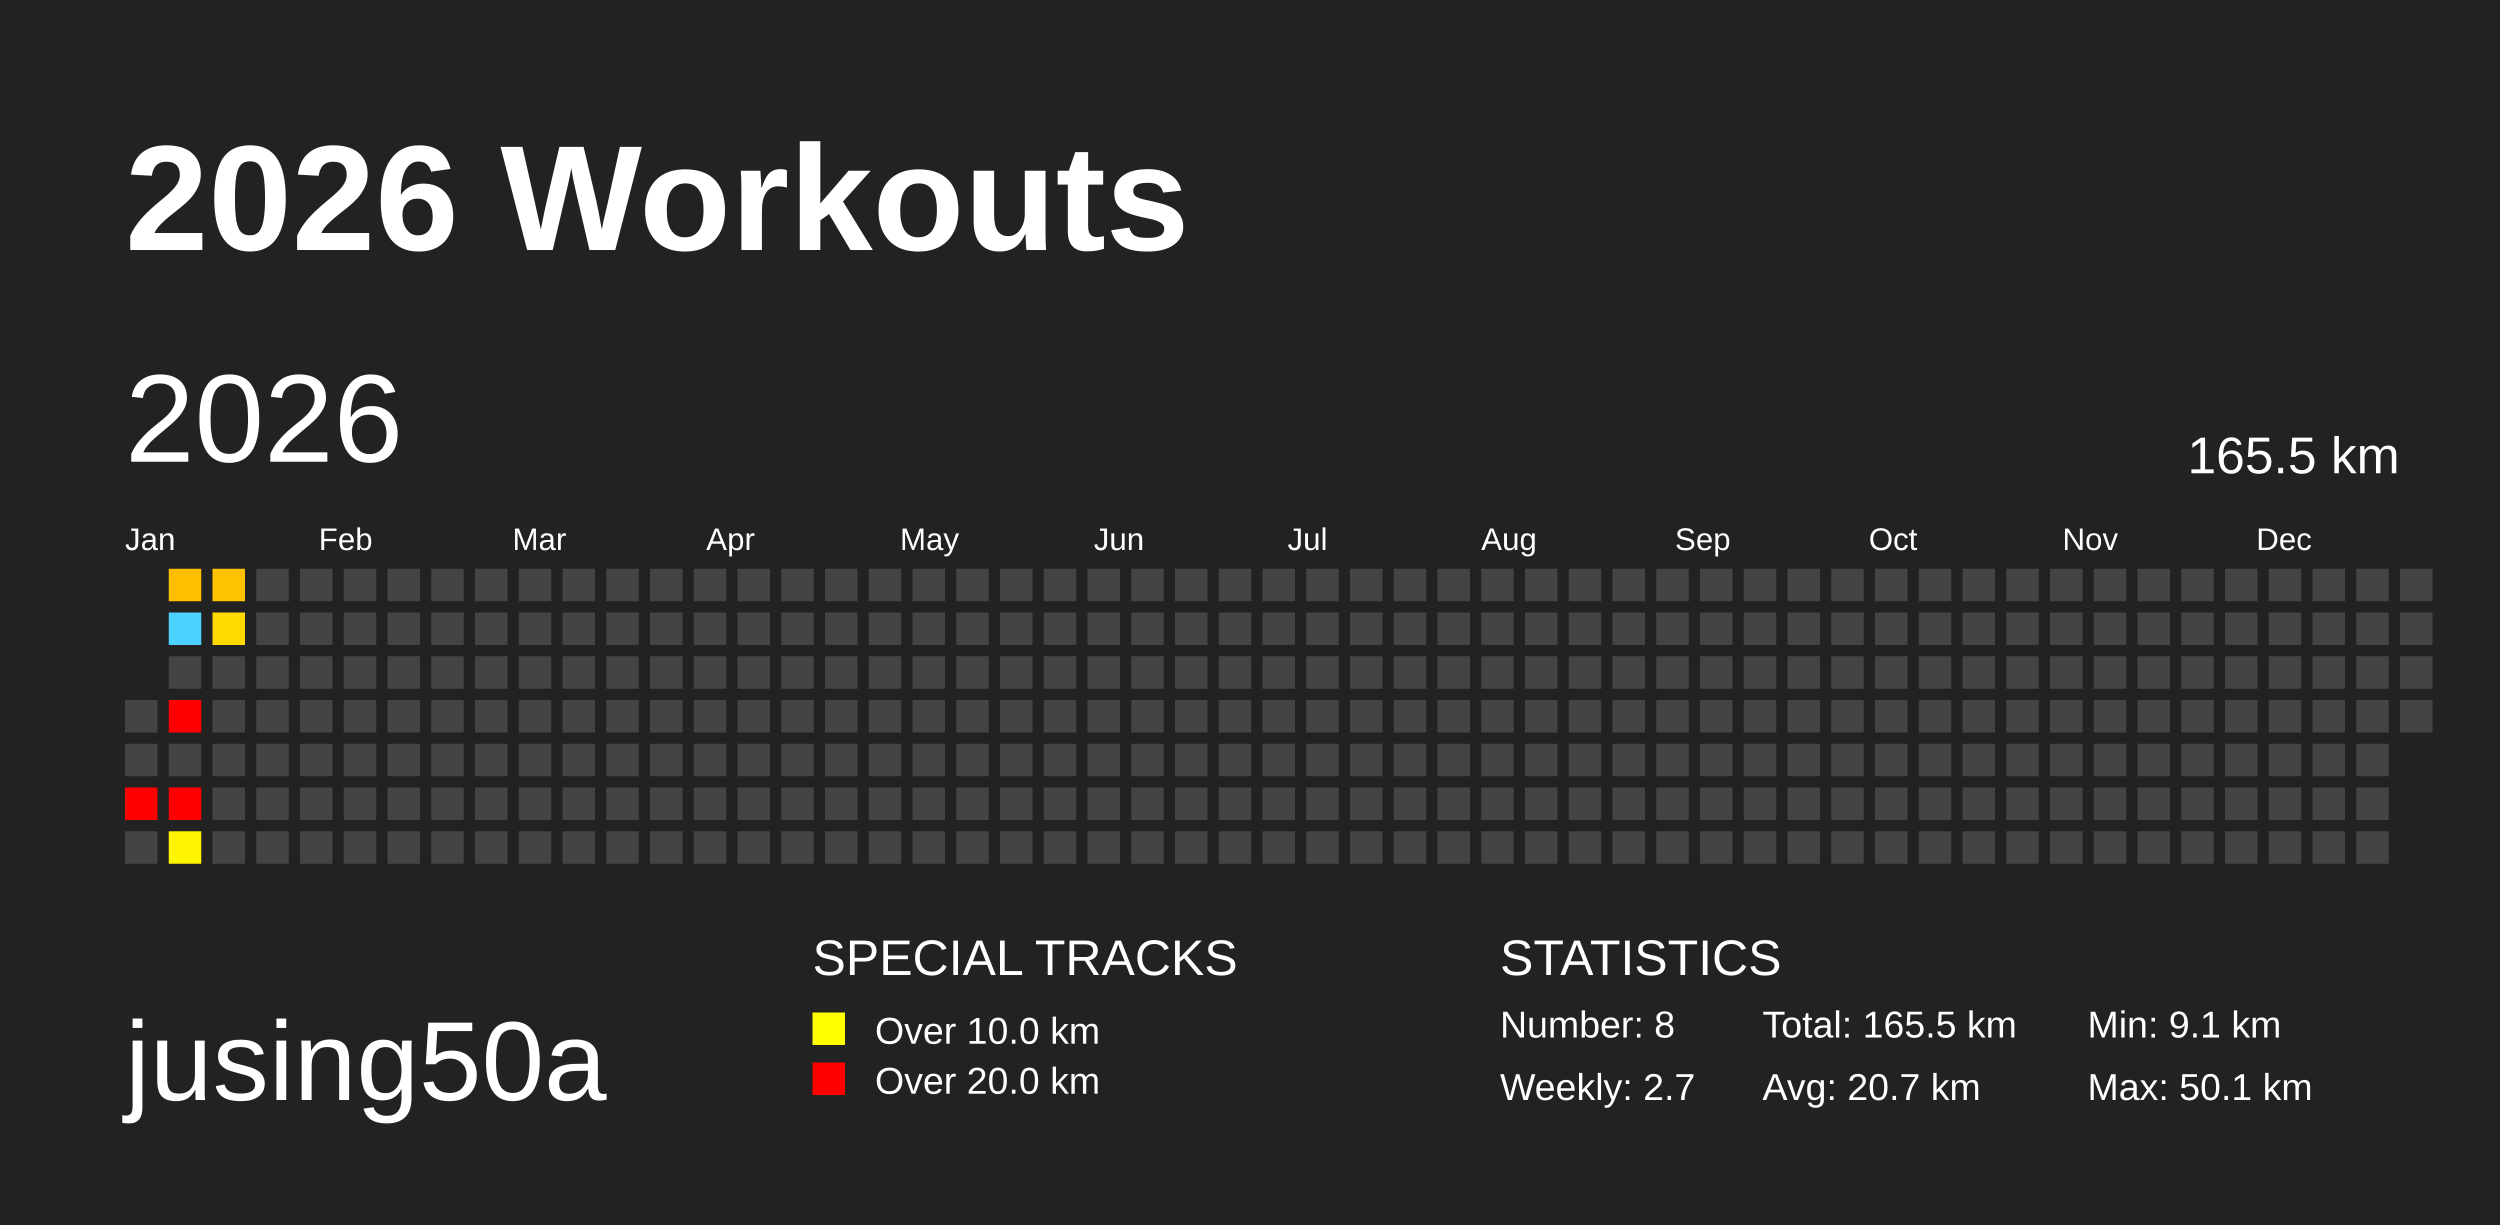
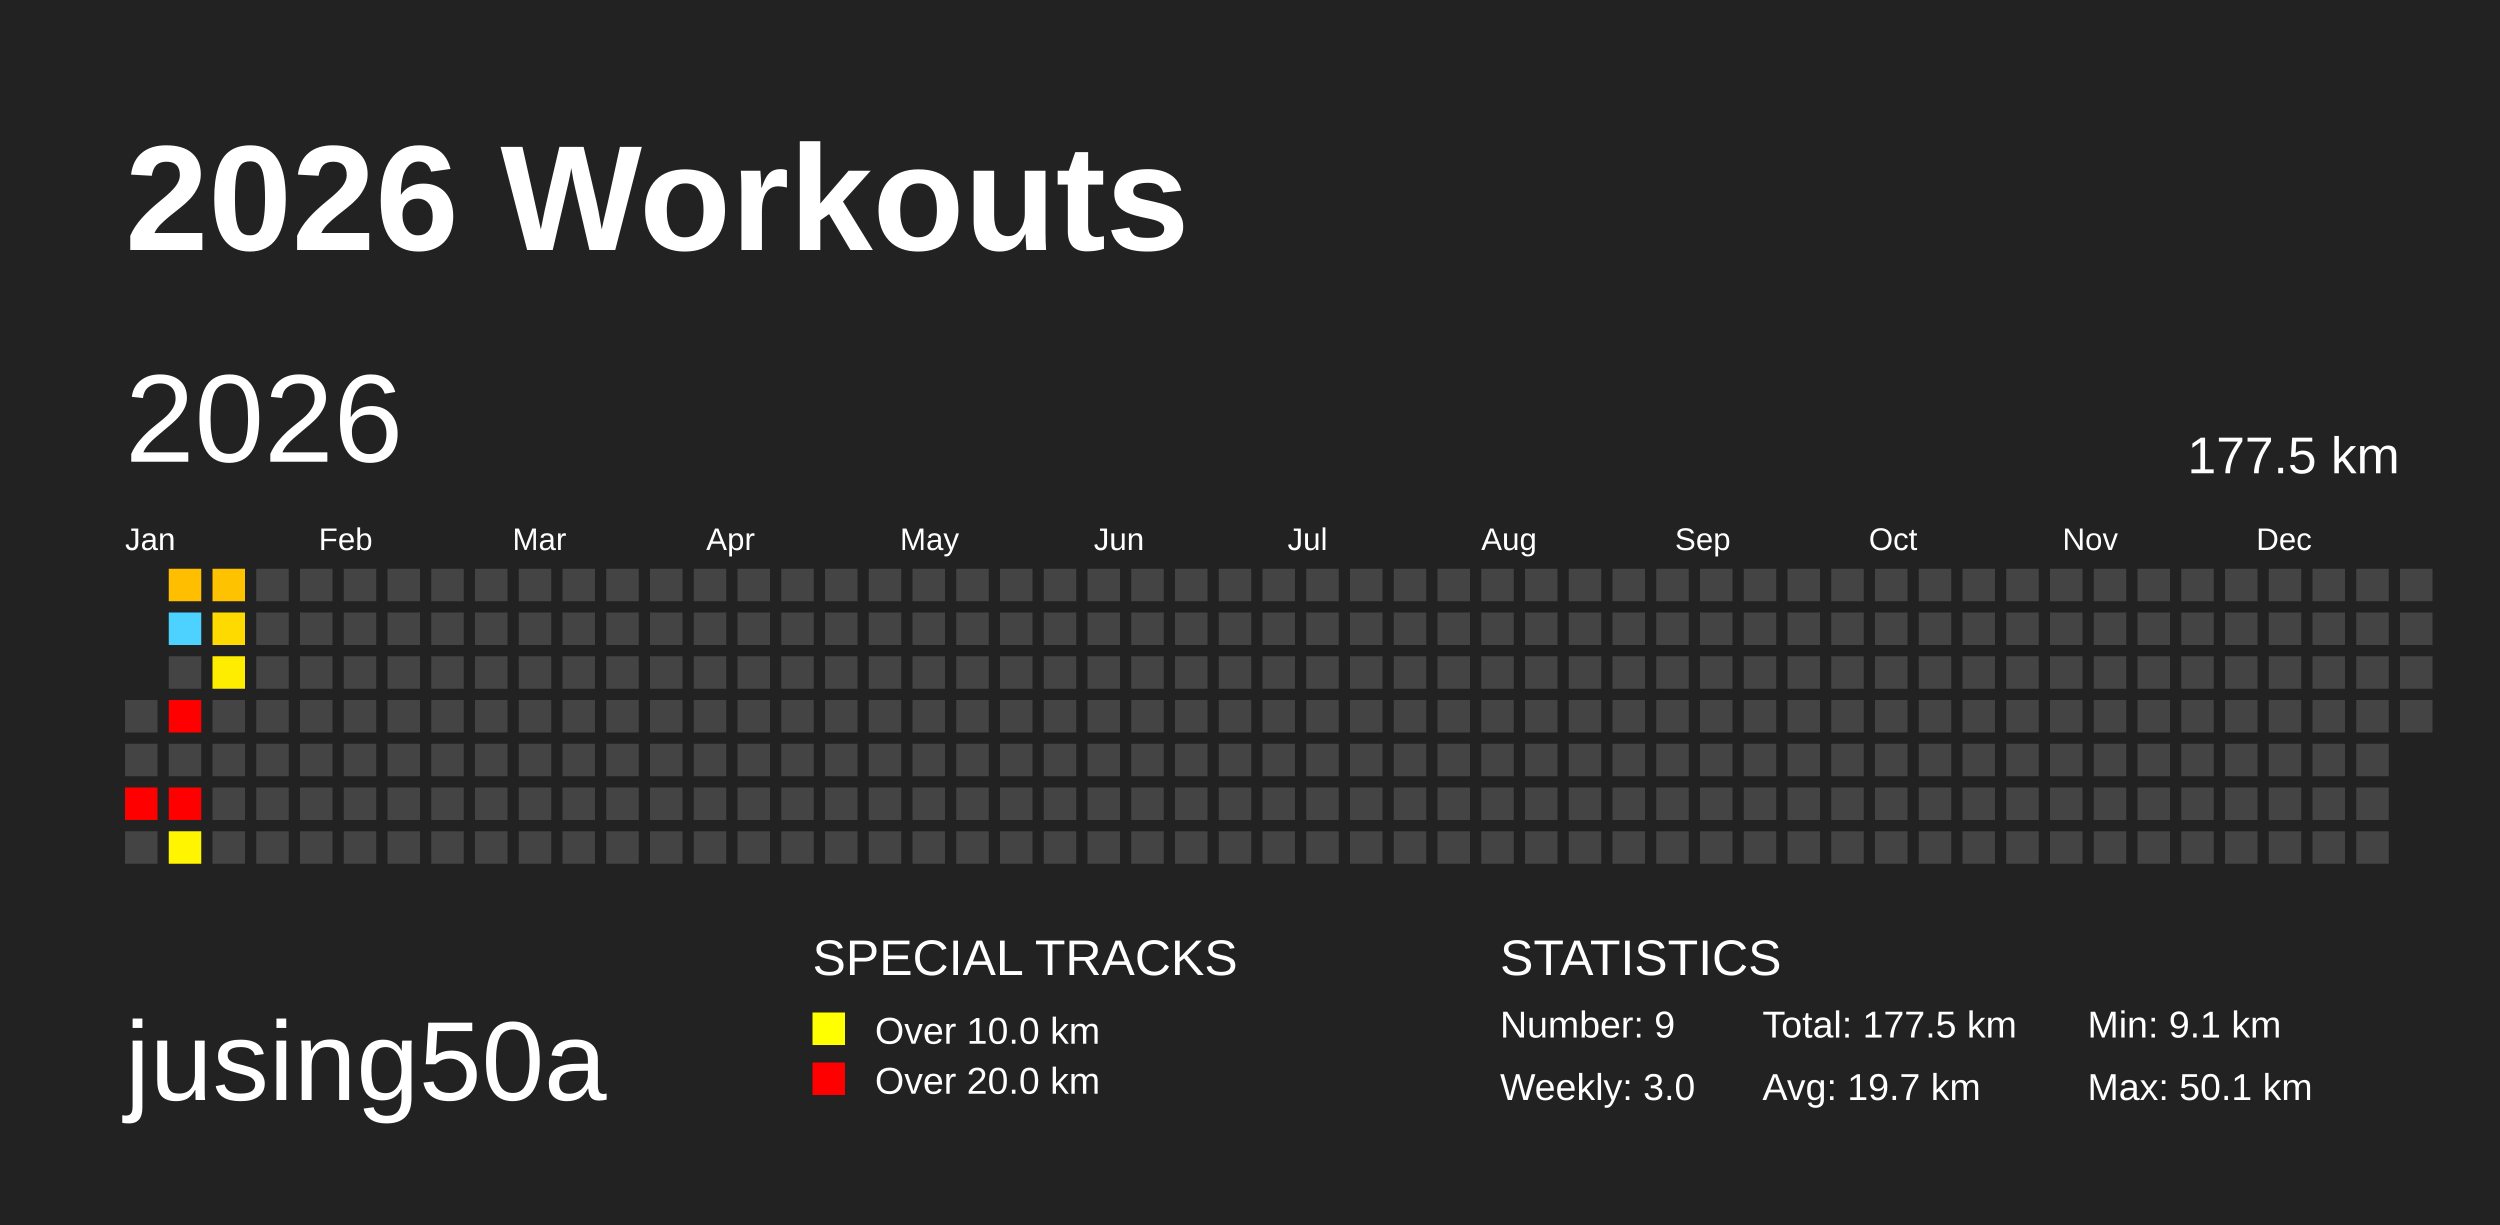
<svg xmlns="http://www.w3.org/2000/svg" baseProfile="full" height="98mm" version="1.1" viewBox="0,0,200,98" width="200mm">
  <defs />
  <rect fill="#222222" height="98" width="200" x="0" y="0" />
  <text fill="#FFFFFF" style="font-size:12px; font-family:Arial; font-weight:bold;" x="10" y="20">2026 Workouts</text>
  <text fill="#FFFFFF" style="font-size:9px; font-family:Arial" x="10" y="88">jusing50a</text>
  <text fill="#FFFFFF" style="font-size:4px; font-family:Arial" x="65" y="78">SPECIAL TRACKS</text>
  <rect fill="yellow" height="2.6" width="2.6" x="65" y="81" />
  <text fill="#FFFFFF" style="font-size:3px; font-family:Arial" x="70" y="83.5">Over 10.0 km</text>
  <rect fill="red" height="2.6" width="2.6" x="65" y="85" />
  <text fill="#FFFFFF" style="font-size:3px; font-family:Arial" x="70" y="87.5">Over 20.0 km</text>
  <text fill="#FFFFFF" style="font-size:4px; font-family:Arial" x="120" y="78">STATISTICS</text>
-   <text fill="#FFFFFF" style="font-size:3px; font-family:Arial" x="120" y="83">Number: 8</text>
-   <text fill="#FFFFFF" style="font-size:3px; font-family:Arial" x="120" y="88">Weekly: 2.7</text>
-   <text fill="#FFFFFF" style="font-size:3px; font-family:Arial" x="141" y="83">Total: 165.5 km</text>
-   <text fill="#FFFFFF" style="font-size:3px; font-family:Arial" x="141" y="88">Avg: 20.7 km</text>
+   <text fill="#FFFFFF" style="font-size:3px; font-family:Arial" x="120" y="83">Number: 9</text>
+   <text fill="#FFFFFF" style="font-size:3px; font-family:Arial" x="120" y="88">Weekly: 3.0</text>
+   <text fill="#FFFFFF" style="font-size:3px; font-family:Arial" x="141" y="83">Total: 177.5 km</text>
+   <text fill="#FFFFFF" style="font-size:3px; font-family:Arial" x="141" y="88">Avg: 19.7 km</text>
  <text fill="#FFFFFF" style="font-size:3px; font-family:Arial" x="167" y="83">Min: 9.1 km</text>
  <text fill="#FFFFFF" style="font-size:3px; font-family:Arial" x="167" y="88">Max: 50.1 km</text>
  <text dominant-baseline="hanging" fill="#FFFFFF" style="font-size:10.0px; font-family:Arial;" x="10" y="30">2026</text>
-   <text dominant-baseline="hanging" fill="#FFFFFF" style="font-size:4.125px; font-family:Arial;" x="175" y="35">165.5 km</text>
+   <text dominant-baseline="hanging" fill="#FFFFFF" style="font-size:4.125px; font-family:Arial;" x="175" y="35">177.5 km</text>
  <text fill="#FFFFFF" style="font-size:2.5px; font-family:Arial" x="10.0" y="44">Jan</text>
  <text fill="#FFFFFF" style="font-size:2.5px; font-family:Arial" x="25.5" y="44">Feb</text>
  <text fill="#FFFFFF" style="font-size:2.5px; font-family:Arial" x="41.0" y="44">Mar</text>
  <text fill="#FFFFFF" style="font-size:2.5px; font-family:Arial" x="56.5" y="44">Apr</text>
  <text fill="#FFFFFF" style="font-size:2.5px; font-family:Arial" x="72.0" y="44">May</text>
  <text fill="#FFFFFF" style="font-size:2.5px; font-family:Arial" x="87.5" y="44">Jun</text>
  <text fill="#FFFFFF" style="font-size:2.5px; font-family:Arial" x="103.0" y="44">Jul</text>
  <text fill="#FFFFFF" style="font-size:2.5px; font-family:Arial" x="118.5" y="44">Aug</text>
  <text fill="#FFFFFF" style="font-size:2.5px; font-family:Arial" x="134.0" y="44">Sep</text>
  <text fill="#FFFFFF" style="font-size:2.5px; font-family:Arial" x="149.5" y="44">Oct</text>
  <text fill="#FFFFFF" style="font-size:2.5px; font-family:Arial" x="165.0" y="44">Nov</text>
  <text fill="#FFFFFF" style="font-size:2.5px; font-family:Arial" x="180.5" y="44">Dec</text>
  <rect fill="#444444" height="2.6" width="2.6" x="10.0" y="56.0" />
  <rect fill="#444444" height="2.6" width="2.6" x="10.0" y="59.5" />
  <rect fill="red" height="2.6" width="2.6" x="10.0" y="63.0" />
  <rect fill="#444444" height="2.6" width="2.6" x="10.0" y="66.5" />
  <rect fill="#ffbf00" height="2.6" width="2.6" x="13.5" y="45.5" />
  <rect fill="#4dd2ff" height="2.6" width="2.6" x="13.5" y="49.0" />
  <rect fill="#444444" height="2.6" width="2.6" x="13.5" y="52.5" />
  <rect fill="red" height="2.6" width="2.6" x="13.5" y="56.0" />
  <rect fill="#444444" height="2.6" width="2.6" x="13.5" y="59.5" />
  <rect fill="red" height="2.6" width="2.6" x="13.5" y="63.0" />
  <rect fill="#fff500" height="2.6" width="2.6" x="13.5" y="66.5" />
  <rect fill="#ffc200" height="2.6" width="2.6" x="17.0" y="45.5" />
  <rect fill="#ffda00" height="2.6" width="2.6" x="17.0" y="49.0" />
-   <rect fill="#444444" height="2.6" width="2.6" x="17.0" y="52.5" />
+   <rect fill="#ffed00" height="2.6" width="2.6" x="17.0" y="52.5" />
  <rect fill="#444444" height="2.6" width="2.6" x="17.0" y="56.0" />
  <rect fill="#444444" height="2.6" width="2.6" x="17.0" y="59.5" />
  <rect fill="#444444" height="2.6" width="2.6" x="17.0" y="63.0" />
  <rect fill="#444444" height="2.6" width="2.6" x="17.0" y="66.5" />
  <rect fill="#444444" height="2.6" width="2.6" x="20.5" y="45.5" />
  <rect fill="#444444" height="2.6" width="2.6" x="20.5" y="49.0" />
  <rect fill="#444444" height="2.6" width="2.6" x="20.5" y="52.5" />
  <rect fill="#444444" height="2.6" width="2.6" x="20.5" y="56.0" />
  <rect fill="#444444" height="2.6" width="2.6" x="20.5" y="59.5" />
  <rect fill="#444444" height="2.6" width="2.6" x="20.5" y="63.0" />
  <rect fill="#444444" height="2.6" width="2.6" x="20.5" y="66.5" />
  <rect fill="#444444" height="2.6" width="2.6" x="24.0" y="45.5" />
  <rect fill="#444444" height="2.6" width="2.6" x="24.0" y="49.0" />
  <rect fill="#444444" height="2.6" width="2.6" x="24.0" y="52.5" />
  <rect fill="#444444" height="2.6" width="2.6" x="24.0" y="56.0" />
  <rect fill="#444444" height="2.6" width="2.6" x="24.0" y="59.5" />
  <rect fill="#444444" height="2.6" width="2.6" x="24.0" y="63.0" />
  <rect fill="#444444" height="2.6" width="2.6" x="24.0" y="66.5" />
  <rect fill="#444444" height="2.6" width="2.6" x="27.5" y="45.5" />
  <rect fill="#444444" height="2.6" width="2.6" x="27.5" y="49.0" />
  <rect fill="#444444" height="2.6" width="2.6" x="27.5" y="52.5" />
  <rect fill="#444444" height="2.6" width="2.6" x="27.5" y="56.0" />
  <rect fill="#444444" height="2.6" width="2.6" x="27.5" y="59.5" />
  <rect fill="#444444" height="2.6" width="2.6" x="27.5" y="63.0" />
  <rect fill="#444444" height="2.6" width="2.6" x="27.5" y="66.5" />
  <rect fill="#444444" height="2.6" width="2.6" x="31.0" y="45.5" />
  <rect fill="#444444" height="2.6" width="2.6" x="31.0" y="49.0" />
  <rect fill="#444444" height="2.6" width="2.6" x="31.0" y="52.5" />
  <rect fill="#444444" height="2.6" width="2.6" x="31.0" y="56.0" />
  <rect fill="#444444" height="2.6" width="2.6" x="31.0" y="59.5" />
  <rect fill="#444444" height="2.6" width="2.6" x="31.0" y="63.0" />
  <rect fill="#444444" height="2.6" width="2.6" x="31.0" y="66.5" />
  <rect fill="#444444" height="2.6" width="2.6" x="34.5" y="45.5" />
  <rect fill="#444444" height="2.6" width="2.6" x="34.5" y="49.0" />
  <rect fill="#444444" height="2.6" width="2.6" x="34.5" y="52.5" />
  <rect fill="#444444" height="2.6" width="2.6" x="34.5" y="56.0" />
  <rect fill="#444444" height="2.6" width="2.6" x="34.5" y="59.5" />
  <rect fill="#444444" height="2.6" width="2.6" x="34.5" y="63.0" />
  <rect fill="#444444" height="2.6" width="2.6" x="34.5" y="66.5" />
  <rect fill="#444444" height="2.6" width="2.6" x="38.0" y="45.5" />
  <rect fill="#444444" height="2.6" width="2.6" x="38.0" y="49.0" />
  <rect fill="#444444" height="2.6" width="2.6" x="38.0" y="52.5" />
  <rect fill="#444444" height="2.6" width="2.6" x="38.0" y="56.0" />
  <rect fill="#444444" height="2.6" width="2.6" x="38.0" y="59.5" />
  <rect fill="#444444" height="2.6" width="2.6" x="38.0" y="63.0" />
  <rect fill="#444444" height="2.6" width="2.6" x="38.0" y="66.5" />
  <rect fill="#444444" height="2.6" width="2.6" x="41.5" y="45.5" />
  <rect fill="#444444" height="2.6" width="2.6" x="41.5" y="49.0" />
  <rect fill="#444444" height="2.6" width="2.6" x="41.5" y="52.5" />
  <rect fill="#444444" height="2.6" width="2.6" x="41.5" y="56.0" />
  <rect fill="#444444" height="2.6" width="2.6" x="41.5" y="59.5" />
  <rect fill="#444444" height="2.6" width="2.6" x="41.5" y="63.0" />
  <rect fill="#444444" height="2.6" width="2.6" x="41.5" y="66.5" />
  <rect fill="#444444" height="2.6" width="2.6" x="45.0" y="45.5" />
  <rect fill="#444444" height="2.6" width="2.6" x="45.0" y="49.0" />
  <rect fill="#444444" height="2.6" width="2.6" x="45.0" y="52.5" />
  <rect fill="#444444" height="2.6" width="2.6" x="45.0" y="56.0" />
  <rect fill="#444444" height="2.6" width="2.6" x="45.0" y="59.5" />
  <rect fill="#444444" height="2.6" width="2.6" x="45.0" y="63.0" />
  <rect fill="#444444" height="2.6" width="2.6" x="45.0" y="66.5" />
  <rect fill="#444444" height="2.6" width="2.6" x="48.5" y="45.5" />
  <rect fill="#444444" height="2.6" width="2.6" x="48.5" y="49.0" />
  <rect fill="#444444" height="2.6" width="2.6" x="48.5" y="52.5" />
  <rect fill="#444444" height="2.6" width="2.6" x="48.5" y="56.0" />
  <rect fill="#444444" height="2.6" width="2.6" x="48.5" y="59.5" />
  <rect fill="#444444" height="2.6" width="2.6" x="48.5" y="63.0" />
  <rect fill="#444444" height="2.6" width="2.6" x="48.5" y="66.5" />
  <rect fill="#444444" height="2.6" width="2.6" x="52.0" y="45.5" />
  <rect fill="#444444" height="2.6" width="2.6" x="52.0" y="49.0" />
  <rect fill="#444444" height="2.6" width="2.6" x="52.0" y="52.5" />
  <rect fill="#444444" height="2.6" width="2.6" x="52.0" y="56.0" />
  <rect fill="#444444" height="2.6" width="2.6" x="52.0" y="59.5" />
  <rect fill="#444444" height="2.6" width="2.6" x="52.0" y="63.0" />
  <rect fill="#444444" height="2.6" width="2.6" x="52.0" y="66.5" />
  <rect fill="#444444" height="2.6" width="2.6" x="55.5" y="45.5" />
  <rect fill="#444444" height="2.6" width="2.6" x="55.5" y="49.0" />
  <rect fill="#444444" height="2.6" width="2.6" x="55.5" y="52.5" />
  <rect fill="#444444" height="2.6" width="2.6" x="55.5" y="56.0" />
  <rect fill="#444444" height="2.6" width="2.6" x="55.5" y="59.5" />
  <rect fill="#444444" height="2.6" width="2.6" x="55.5" y="63.0" />
  <rect fill="#444444" height="2.6" width="2.6" x="55.5" y="66.5" />
  <rect fill="#444444" height="2.6" width="2.6" x="59.0" y="45.5" />
  <rect fill="#444444" height="2.6" width="2.6" x="59.0" y="49.0" />
  <rect fill="#444444" height="2.6" width="2.6" x="59.0" y="52.5" />
  <rect fill="#444444" height="2.6" width="2.6" x="59.0" y="56.0" />
  <rect fill="#444444" height="2.6" width="2.6" x="59.0" y="59.5" />
  <rect fill="#444444" height="2.6" width="2.6" x="59.0" y="63.0" />
  <rect fill="#444444" height="2.6" width="2.6" x="59.0" y="66.5" />
  <rect fill="#444444" height="2.6" width="2.6" x="62.5" y="45.5" />
  <rect fill="#444444" height="2.6" width="2.6" x="62.5" y="49.0" />
  <rect fill="#444444" height="2.6" width="2.6" x="62.5" y="52.5" />
  <rect fill="#444444" height="2.6" width="2.6" x="62.5" y="56.0" />
  <rect fill="#444444" height="2.6" width="2.6" x="62.5" y="59.5" />
  <rect fill="#444444" height="2.6" width="2.6" x="62.5" y="63.0" />
  <rect fill="#444444" height="2.6" width="2.6" x="62.5" y="66.5" />
  <rect fill="#444444" height="2.6" width="2.6" x="66.0" y="45.5" />
  <rect fill="#444444" height="2.6" width="2.6" x="66.0" y="49.0" />
  <rect fill="#444444" height="2.6" width="2.6" x="66.0" y="52.5" />
  <rect fill="#444444" height="2.6" width="2.6" x="66.0" y="56.0" />
  <rect fill="#444444" height="2.6" width="2.6" x="66.0" y="59.5" />
  <rect fill="#444444" height="2.6" width="2.6" x="66.0" y="63.0" />
  <rect fill="#444444" height="2.6" width="2.6" x="66.0" y="66.5" />
  <rect fill="#444444" height="2.6" width="2.6" x="69.5" y="45.5" />
  <rect fill="#444444" height="2.6" width="2.6" x="69.5" y="49.0" />
  <rect fill="#444444" height="2.6" width="2.6" x="69.5" y="52.5" />
  <rect fill="#444444" height="2.6" width="2.6" x="69.5" y="56.0" />
  <rect fill="#444444" height="2.6" width="2.6" x="69.5" y="59.5" />
  <rect fill="#444444" height="2.6" width="2.6" x="69.5" y="63.0" />
  <rect fill="#444444" height="2.6" width="2.6" x="69.5" y="66.5" />
  <rect fill="#444444" height="2.6" width="2.6" x="73.0" y="45.5" />
  <rect fill="#444444" height="2.6" width="2.6" x="73.0" y="49.0" />
  <rect fill="#444444" height="2.6" width="2.6" x="73.0" y="52.5" />
  <rect fill="#444444" height="2.6" width="2.6" x="73.0" y="56.0" />
  <rect fill="#444444" height="2.6" width="2.6" x="73.0" y="59.5" />
  <rect fill="#444444" height="2.6" width="2.6" x="73.0" y="63.0" />
  <rect fill="#444444" height="2.6" width="2.6" x="73.0" y="66.5" />
  <rect fill="#444444" height="2.6" width="2.6" x="76.5" y="45.5" />
  <rect fill="#444444" height="2.6" width="2.6" x="76.5" y="49.0" />
  <rect fill="#444444" height="2.6" width="2.6" x="76.5" y="52.5" />
  <rect fill="#444444" height="2.6" width="2.6" x="76.5" y="56.0" />
  <rect fill="#444444" height="2.6" width="2.6" x="76.5" y="59.5" />
  <rect fill="#444444" height="2.6" width="2.6" x="76.5" y="63.0" />
  <rect fill="#444444" height="2.6" width="2.6" x="76.5" y="66.5" />
  <rect fill="#444444" height="2.6" width="2.6" x="80.0" y="45.5" />
  <rect fill="#444444" height="2.6" width="2.6" x="80.0" y="49.0" />
  <rect fill="#444444" height="2.6" width="2.6" x="80.0" y="52.5" />
  <rect fill="#444444" height="2.6" width="2.6" x="80.0" y="56.0" />
  <rect fill="#444444" height="2.6" width="2.6" x="80.0" y="59.5" />
  <rect fill="#444444" height="2.6" width="2.6" x="80.0" y="63.0" />
  <rect fill="#444444" height="2.6" width="2.6" x="80.0" y="66.5" />
  <rect fill="#444444" height="2.6" width="2.6" x="83.5" y="45.5" />
  <rect fill="#444444" height="2.6" width="2.6" x="83.5" y="49.0" />
  <rect fill="#444444" height="2.6" width="2.6" x="83.5" y="52.5" />
  <rect fill="#444444" height="2.6" width="2.6" x="83.5" y="56.0" />
  <rect fill="#444444" height="2.6" width="2.6" x="83.5" y="59.5" />
  <rect fill="#444444" height="2.6" width="2.6" x="83.5" y="63.0" />
  <rect fill="#444444" height="2.6" width="2.6" x="83.5" y="66.5" />
  <rect fill="#444444" height="2.6" width="2.6" x="87.0" y="45.5" />
  <rect fill="#444444" height="2.6" width="2.6" x="87.0" y="49.0" />
  <rect fill="#444444" height="2.6" width="2.6" x="87.0" y="52.5" />
  <rect fill="#444444" height="2.6" width="2.6" x="87.0" y="56.0" />
  <rect fill="#444444" height="2.6" width="2.6" x="87.0" y="59.5" />
  <rect fill="#444444" height="2.6" width="2.6" x="87.0" y="63.0" />
  <rect fill="#444444" height="2.6" width="2.6" x="87.0" y="66.5" />
  <rect fill="#444444" height="2.6" width="2.6" x="90.5" y="45.5" />
  <rect fill="#444444" height="2.6" width="2.6" x="90.5" y="49.0" />
  <rect fill="#444444" height="2.6" width="2.6" x="90.5" y="52.5" />
  <rect fill="#444444" height="2.6" width="2.6" x="90.5" y="56.0" />
  <rect fill="#444444" height="2.6" width="2.6" x="90.5" y="59.5" />
  <rect fill="#444444" height="2.6" width="2.6" x="90.5" y="63.0" />
  <rect fill="#444444" height="2.6" width="2.6" x="90.5" y="66.5" />
  <rect fill="#444444" height="2.6" width="2.6" x="94.0" y="45.5" />
  <rect fill="#444444" height="2.6" width="2.6" x="94.0" y="49.0" />
  <rect fill="#444444" height="2.6" width="2.6" x="94.0" y="52.5" />
  <rect fill="#444444" height="2.6" width="2.6" x="94.0" y="56.0" />
  <rect fill="#444444" height="2.6" width="2.6" x="94.0" y="59.5" />
  <rect fill="#444444" height="2.6" width="2.6" x="94.0" y="63.0" />
  <rect fill="#444444" height="2.6" width="2.6" x="94.0" y="66.5" />
  <rect fill="#444444" height="2.6" width="2.6" x="97.5" y="45.5" />
  <rect fill="#444444" height="2.6" width="2.6" x="97.5" y="49.0" />
  <rect fill="#444444" height="2.6" width="2.6" x="97.5" y="52.5" />
  <rect fill="#444444" height="2.6" width="2.6" x="97.5" y="56.0" />
  <rect fill="#444444" height="2.6" width="2.6" x="97.5" y="59.5" />
  <rect fill="#444444" height="2.6" width="2.6" x="97.5" y="63.0" />
  <rect fill="#444444" height="2.6" width="2.6" x="97.5" y="66.5" />
  <rect fill="#444444" height="2.6" width="2.6" x="101.0" y="45.5" />
  <rect fill="#444444" height="2.6" width="2.6" x="101.0" y="49.0" />
  <rect fill="#444444" height="2.6" width="2.6" x="101.0" y="52.5" />
  <rect fill="#444444" height="2.6" width="2.6" x="101.0" y="56.0" />
  <rect fill="#444444" height="2.6" width="2.6" x="101.0" y="59.5" />
  <rect fill="#444444" height="2.6" width="2.6" x="101.0" y="63.0" />
  <rect fill="#444444" height="2.6" width="2.6" x="101.0" y="66.5" />
  <rect fill="#444444" height="2.6" width="2.6" x="104.5" y="45.5" />
  <rect fill="#444444" height="2.6" width="2.6" x="104.5" y="49.0" />
  <rect fill="#444444" height="2.6" width="2.6" x="104.5" y="52.5" />
  <rect fill="#444444" height="2.6" width="2.6" x="104.5" y="56.0" />
  <rect fill="#444444" height="2.6" width="2.6" x="104.5" y="59.5" />
  <rect fill="#444444" height="2.6" width="2.6" x="104.5" y="63.0" />
  <rect fill="#444444" height="2.6" width="2.6" x="104.5" y="66.5" />
  <rect fill="#444444" height="2.6" width="2.6" x="108.0" y="45.5" />
  <rect fill="#444444" height="2.6" width="2.6" x="108.0" y="49.0" />
  <rect fill="#444444" height="2.6" width="2.6" x="108.0" y="52.5" />
  <rect fill="#444444" height="2.6" width="2.6" x="108.0" y="56.0" />
  <rect fill="#444444" height="2.6" width="2.6" x="108.0" y="59.5" />
  <rect fill="#444444" height="2.6" width="2.6" x="108.0" y="63.0" />
  <rect fill="#444444" height="2.6" width="2.6" x="108.0" y="66.5" />
  <rect fill="#444444" height="2.6" width="2.6" x="111.5" y="45.5" />
  <rect fill="#444444" height="2.6" width="2.6" x="111.5" y="49.0" />
  <rect fill="#444444" height="2.6" width="2.6" x="111.5" y="52.5" />
  <rect fill="#444444" height="2.6" width="2.6" x="111.5" y="56.0" />
  <rect fill="#444444" height="2.6" width="2.6" x="111.5" y="59.5" />
  <rect fill="#444444" height="2.6" width="2.6" x="111.5" y="63.0" />
  <rect fill="#444444" height="2.6" width="2.6" x="111.5" y="66.5" />
  <rect fill="#444444" height="2.6" width="2.6" x="115.0" y="45.5" />
  <rect fill="#444444" height="2.6" width="2.6" x="115.0" y="49.0" />
  <rect fill="#444444" height="2.6" width="2.6" x="115.0" y="52.5" />
  <rect fill="#444444" height="2.6" width="2.6" x="115.0" y="56.0" />
  <rect fill="#444444" height="2.6" width="2.6" x="115.0" y="59.5" />
  <rect fill="#444444" height="2.6" width="2.6" x="115.0" y="63.0" />
  <rect fill="#444444" height="2.6" width="2.6" x="115.0" y="66.5" />
  <rect fill="#444444" height="2.6" width="2.6" x="118.5" y="45.5" />
  <rect fill="#444444" height="2.6" width="2.6" x="118.5" y="49.0" />
  <rect fill="#444444" height="2.6" width="2.6" x="118.5" y="52.5" />
  <rect fill="#444444" height="2.6" width="2.6" x="118.5" y="56.0" />
  <rect fill="#444444" height="2.6" width="2.6" x="118.5" y="59.5" />
  <rect fill="#444444" height="2.6" width="2.6" x="118.5" y="63.0" />
  <rect fill="#444444" height="2.6" width="2.6" x="118.5" y="66.5" />
  <rect fill="#444444" height="2.6" width="2.6" x="122.0" y="45.5" />
  <rect fill="#444444" height="2.6" width="2.6" x="122.0" y="49.0" />
  <rect fill="#444444" height="2.6" width="2.6" x="122.0" y="52.5" />
  <rect fill="#444444" height="2.6" width="2.6" x="122.0" y="56.0" />
  <rect fill="#444444" height="2.6" width="2.6" x="122.0" y="59.5" />
  <rect fill="#444444" height="2.6" width="2.6" x="122.0" y="63.0" />
  <rect fill="#444444" height="2.6" width="2.6" x="122.0" y="66.5" />
  <rect fill="#444444" height="2.6" width="2.6" x="125.5" y="45.5" />
  <rect fill="#444444" height="2.6" width="2.6" x="125.5" y="49.0" />
  <rect fill="#444444" height="2.6" width="2.6" x="125.5" y="52.5" />
  <rect fill="#444444" height="2.6" width="2.6" x="125.5" y="56.0" />
  <rect fill="#444444" height="2.6" width="2.6" x="125.5" y="59.5" />
  <rect fill="#444444" height="2.6" width="2.6" x="125.5" y="63.0" />
  <rect fill="#444444" height="2.6" width="2.6" x="125.5" y="66.5" />
  <rect fill="#444444" height="2.6" width="2.6" x="129.0" y="45.5" />
  <rect fill="#444444" height="2.6" width="2.6" x="129.0" y="49.0" />
  <rect fill="#444444" height="2.6" width="2.6" x="129.0" y="52.5" />
  <rect fill="#444444" height="2.6" width="2.6" x="129.0" y="56.0" />
  <rect fill="#444444" height="2.6" width="2.6" x="129.0" y="59.5" />
  <rect fill="#444444" height="2.6" width="2.6" x="129.0" y="63.0" />
  <rect fill="#444444" height="2.6" width="2.6" x="129.0" y="66.5" />
  <rect fill="#444444" height="2.6" width="2.6" x="132.5" y="45.5" />
  <rect fill="#444444" height="2.6" width="2.6" x="132.5" y="49.0" />
  <rect fill="#444444" height="2.6" width="2.6" x="132.5" y="52.5" />
  <rect fill="#444444" height="2.6" width="2.6" x="132.5" y="56.0" />
  <rect fill="#444444" height="2.6" width="2.6" x="132.5" y="59.5" />
  <rect fill="#444444" height="2.6" width="2.6" x="132.5" y="63.0" />
  <rect fill="#444444" height="2.6" width="2.6" x="132.5" y="66.5" />
  <rect fill="#444444" height="2.6" width="2.6" x="136.0" y="45.5" />
  <rect fill="#444444" height="2.6" width="2.6" x="136.0" y="49.0" />
  <rect fill="#444444" height="2.6" width="2.6" x="136.0" y="52.5" />
  <rect fill="#444444" height="2.6" width="2.6" x="136.0" y="56.0" />
  <rect fill="#444444" height="2.6" width="2.6" x="136.0" y="59.5" />
  <rect fill="#444444" height="2.6" width="2.6" x="136.0" y="63.0" />
  <rect fill="#444444" height="2.6" width="2.6" x="136.0" y="66.5" />
  <rect fill="#444444" height="2.6" width="2.6" x="139.5" y="45.5" />
  <rect fill="#444444" height="2.6" width="2.6" x="139.5" y="49.0" />
  <rect fill="#444444" height="2.6" width="2.6" x="139.5" y="52.5" />
  <rect fill="#444444" height="2.6" width="2.6" x="139.5" y="56.0" />
  <rect fill="#444444" height="2.6" width="2.6" x="139.5" y="59.5" />
  <rect fill="#444444" height="2.6" width="2.6" x="139.5" y="63.0" />
  <rect fill="#444444" height="2.6" width="2.6" x="139.5" y="66.5" />
  <rect fill="#444444" height="2.6" width="2.6" x="143.0" y="45.5" />
  <rect fill="#444444" height="2.6" width="2.6" x="143.0" y="49.0" />
  <rect fill="#444444" height="2.6" width="2.6" x="143.0" y="52.5" />
  <rect fill="#444444" height="2.6" width="2.6" x="143.0" y="56.0" />
  <rect fill="#444444" height="2.6" width="2.6" x="143.0" y="59.5" />
  <rect fill="#444444" height="2.6" width="2.6" x="143.0" y="63.0" />
  <rect fill="#444444" height="2.6" width="2.6" x="143.0" y="66.5" />
  <rect fill="#444444" height="2.6" width="2.6" x="146.5" y="45.5" />
  <rect fill="#444444" height="2.6" width="2.6" x="146.5" y="49.0" />
  <rect fill="#444444" height="2.6" width="2.6" x="146.5" y="52.5" />
  <rect fill="#444444" height="2.6" width="2.6" x="146.5" y="56.0" />
  <rect fill="#444444" height="2.6" width="2.6" x="146.5" y="59.5" />
  <rect fill="#444444" height="2.6" width="2.6" x="146.5" y="63.0" />
  <rect fill="#444444" height="2.6" width="2.6" x="146.5" y="66.5" />
  <rect fill="#444444" height="2.6" width="2.6" x="150.0" y="45.5" />
  <rect fill="#444444" height="2.6" width="2.6" x="150.0" y="49.0" />
  <rect fill="#444444" height="2.6" width="2.6" x="150.0" y="52.5" />
  <rect fill="#444444" height="2.6" width="2.6" x="150.0" y="56.0" />
  <rect fill="#444444" height="2.6" width="2.6" x="150.0" y="59.5" />
  <rect fill="#444444" height="2.6" width="2.6" x="150.0" y="63.0" />
  <rect fill="#444444" height="2.6" width="2.6" x="150.0" y="66.5" />
  <rect fill="#444444" height="2.6" width="2.6" x="153.5" y="45.5" />
  <rect fill="#444444" height="2.6" width="2.6" x="153.5" y="49.0" />
  <rect fill="#444444" height="2.6" width="2.6" x="153.5" y="52.5" />
  <rect fill="#444444" height="2.6" width="2.6" x="153.5" y="56.0" />
  <rect fill="#444444" height="2.6" width="2.6" x="153.5" y="59.5" />
  <rect fill="#444444" height="2.6" width="2.6" x="153.5" y="63.0" />
  <rect fill="#444444" height="2.6" width="2.6" x="153.5" y="66.5" />
  <rect fill="#444444" height="2.6" width="2.6" x="157.0" y="45.5" />
  <rect fill="#444444" height="2.6" width="2.6" x="157.0" y="49.0" />
  <rect fill="#444444" height="2.6" width="2.6" x="157.0" y="52.5" />
  <rect fill="#444444" height="2.6" width="2.6" x="157.0" y="56.0" />
  <rect fill="#444444" height="2.6" width="2.6" x="157.0" y="59.5" />
  <rect fill="#444444" height="2.6" width="2.6" x="157.0" y="63.0" />
  <rect fill="#444444" height="2.6" width="2.6" x="157.0" y="66.5" />
  <rect fill="#444444" height="2.6" width="2.6" x="160.5" y="45.5" />
  <rect fill="#444444" height="2.6" width="2.6" x="160.5" y="49.0" />
  <rect fill="#444444" height="2.6" width="2.6" x="160.5" y="52.5" />
  <rect fill="#444444" height="2.6" width="2.6" x="160.5" y="56.0" />
  <rect fill="#444444" height="2.6" width="2.6" x="160.5" y="59.5" />
  <rect fill="#444444" height="2.6" width="2.6" x="160.5" y="63.0" />
  <rect fill="#444444" height="2.6" width="2.6" x="160.5" y="66.5" />
  <rect fill="#444444" height="2.6" width="2.6" x="164.0" y="45.5" />
  <rect fill="#444444" height="2.6" width="2.6" x="164.0" y="49.0" />
  <rect fill="#444444" height="2.6" width="2.6" x="164.0" y="52.5" />
  <rect fill="#444444" height="2.6" width="2.6" x="164.0" y="56.0" />
  <rect fill="#444444" height="2.6" width="2.6" x="164.0" y="59.5" />
  <rect fill="#444444" height="2.6" width="2.6" x="164.0" y="63.0" />
  <rect fill="#444444" height="2.6" width="2.6" x="164.0" y="66.5" />
  <rect fill="#444444" height="2.6" width="2.6" x="167.5" y="45.5" />
  <rect fill="#444444" height="2.6" width="2.6" x="167.5" y="49.0" />
  <rect fill="#444444" height="2.6" width="2.6" x="167.5" y="52.5" />
  <rect fill="#444444" height="2.6" width="2.6" x="167.5" y="56.0" />
  <rect fill="#444444" height="2.6" width="2.6" x="167.5" y="59.5" />
  <rect fill="#444444" height="2.6" width="2.6" x="167.5" y="63.0" />
  <rect fill="#444444" height="2.6" width="2.6" x="167.5" y="66.5" />
  <rect fill="#444444" height="2.6" width="2.6" x="171.0" y="45.5" />
  <rect fill="#444444" height="2.6" width="2.6" x="171.0" y="49.0" />
  <rect fill="#444444" height="2.6" width="2.6" x="171.0" y="52.5" />
  <rect fill="#444444" height="2.6" width="2.6" x="171.0" y="56.0" />
  <rect fill="#444444" height="2.6" width="2.6" x="171.0" y="59.5" />
  <rect fill="#444444" height="2.6" width="2.6" x="171.0" y="63.0" />
  <rect fill="#444444" height="2.6" width="2.6" x="171.0" y="66.5" />
  <rect fill="#444444" height="2.6" width="2.6" x="174.5" y="45.5" />
  <rect fill="#444444" height="2.6" width="2.6" x="174.5" y="49.0" />
  <rect fill="#444444" height="2.6" width="2.6" x="174.5" y="52.5" />
  <rect fill="#444444" height="2.6" width="2.6" x="174.5" y="56.0" />
  <rect fill="#444444" height="2.6" width="2.6" x="174.5" y="59.5" />
  <rect fill="#444444" height="2.6" width="2.6" x="174.5" y="63.0" />
  <rect fill="#444444" height="2.6" width="2.6" x="174.5" y="66.5" />
  <rect fill="#444444" height="2.6" width="2.6" x="178.0" y="45.5" />
  <rect fill="#444444" height="2.6" width="2.6" x="178.0" y="49.0" />
  <rect fill="#444444" height="2.6" width="2.6" x="178.0" y="52.5" />
  <rect fill="#444444" height="2.6" width="2.6" x="178.0" y="56.0" />
  <rect fill="#444444" height="2.6" width="2.6" x="178.0" y="59.5" />
  <rect fill="#444444" height="2.6" width="2.6" x="178.0" y="63.0" />
  <rect fill="#444444" height="2.6" width="2.6" x="178.0" y="66.5" />
  <rect fill="#444444" height="2.6" width="2.6" x="181.5" y="45.5" />
  <rect fill="#444444" height="2.6" width="2.6" x="181.5" y="49.0" />
  <rect fill="#444444" height="2.6" width="2.6" x="181.5" y="52.5" />
  <rect fill="#444444" height="2.6" width="2.6" x="181.5" y="56.0" />
  <rect fill="#444444" height="2.6" width="2.6" x="181.5" y="59.5" />
  <rect fill="#444444" height="2.6" width="2.6" x="181.5" y="63.0" />
  <rect fill="#444444" height="2.6" width="2.6" x="181.5" y="66.5" />
  <rect fill="#444444" height="2.6" width="2.6" x="185.0" y="45.5" />
  <rect fill="#444444" height="2.6" width="2.6" x="185.0" y="49.0" />
  <rect fill="#444444" height="2.6" width="2.6" x="185.0" y="52.5" />
  <rect fill="#444444" height="2.6" width="2.6" x="185.0" y="56.0" />
  <rect fill="#444444" height="2.6" width="2.6" x="185.0" y="59.5" />
  <rect fill="#444444" height="2.6" width="2.6" x="185.0" y="63.0" />
  <rect fill="#444444" height="2.6" width="2.6" x="185.0" y="66.5" />
  <rect fill="#444444" height="2.6" width="2.6" x="188.5" y="45.5" />
  <rect fill="#444444" height="2.6" width="2.6" x="188.5" y="49.0" />
  <rect fill="#444444" height="2.6" width="2.6" x="188.5" y="52.5" />
  <rect fill="#444444" height="2.6" width="2.6" x="188.5" y="56.0" />
  <rect fill="#444444" height="2.6" width="2.6" x="188.5" y="59.5" />
  <rect fill="#444444" height="2.6" width="2.6" x="188.5" y="63.0" />
  <rect fill="#444444" height="2.6" width="2.6" x="188.5" y="66.5" />
  <rect fill="#444444" height="2.6" width="2.6" x="192.0" y="45.5" />
  <rect fill="#444444" height="2.6" width="2.6" x="192.0" y="49.0" />
  <rect fill="#444444" height="2.6" width="2.6" x="192.0" y="52.5" />
  <rect fill="#444444" height="2.6" width="2.6" x="192.0" y="56.0" />
</svg>
